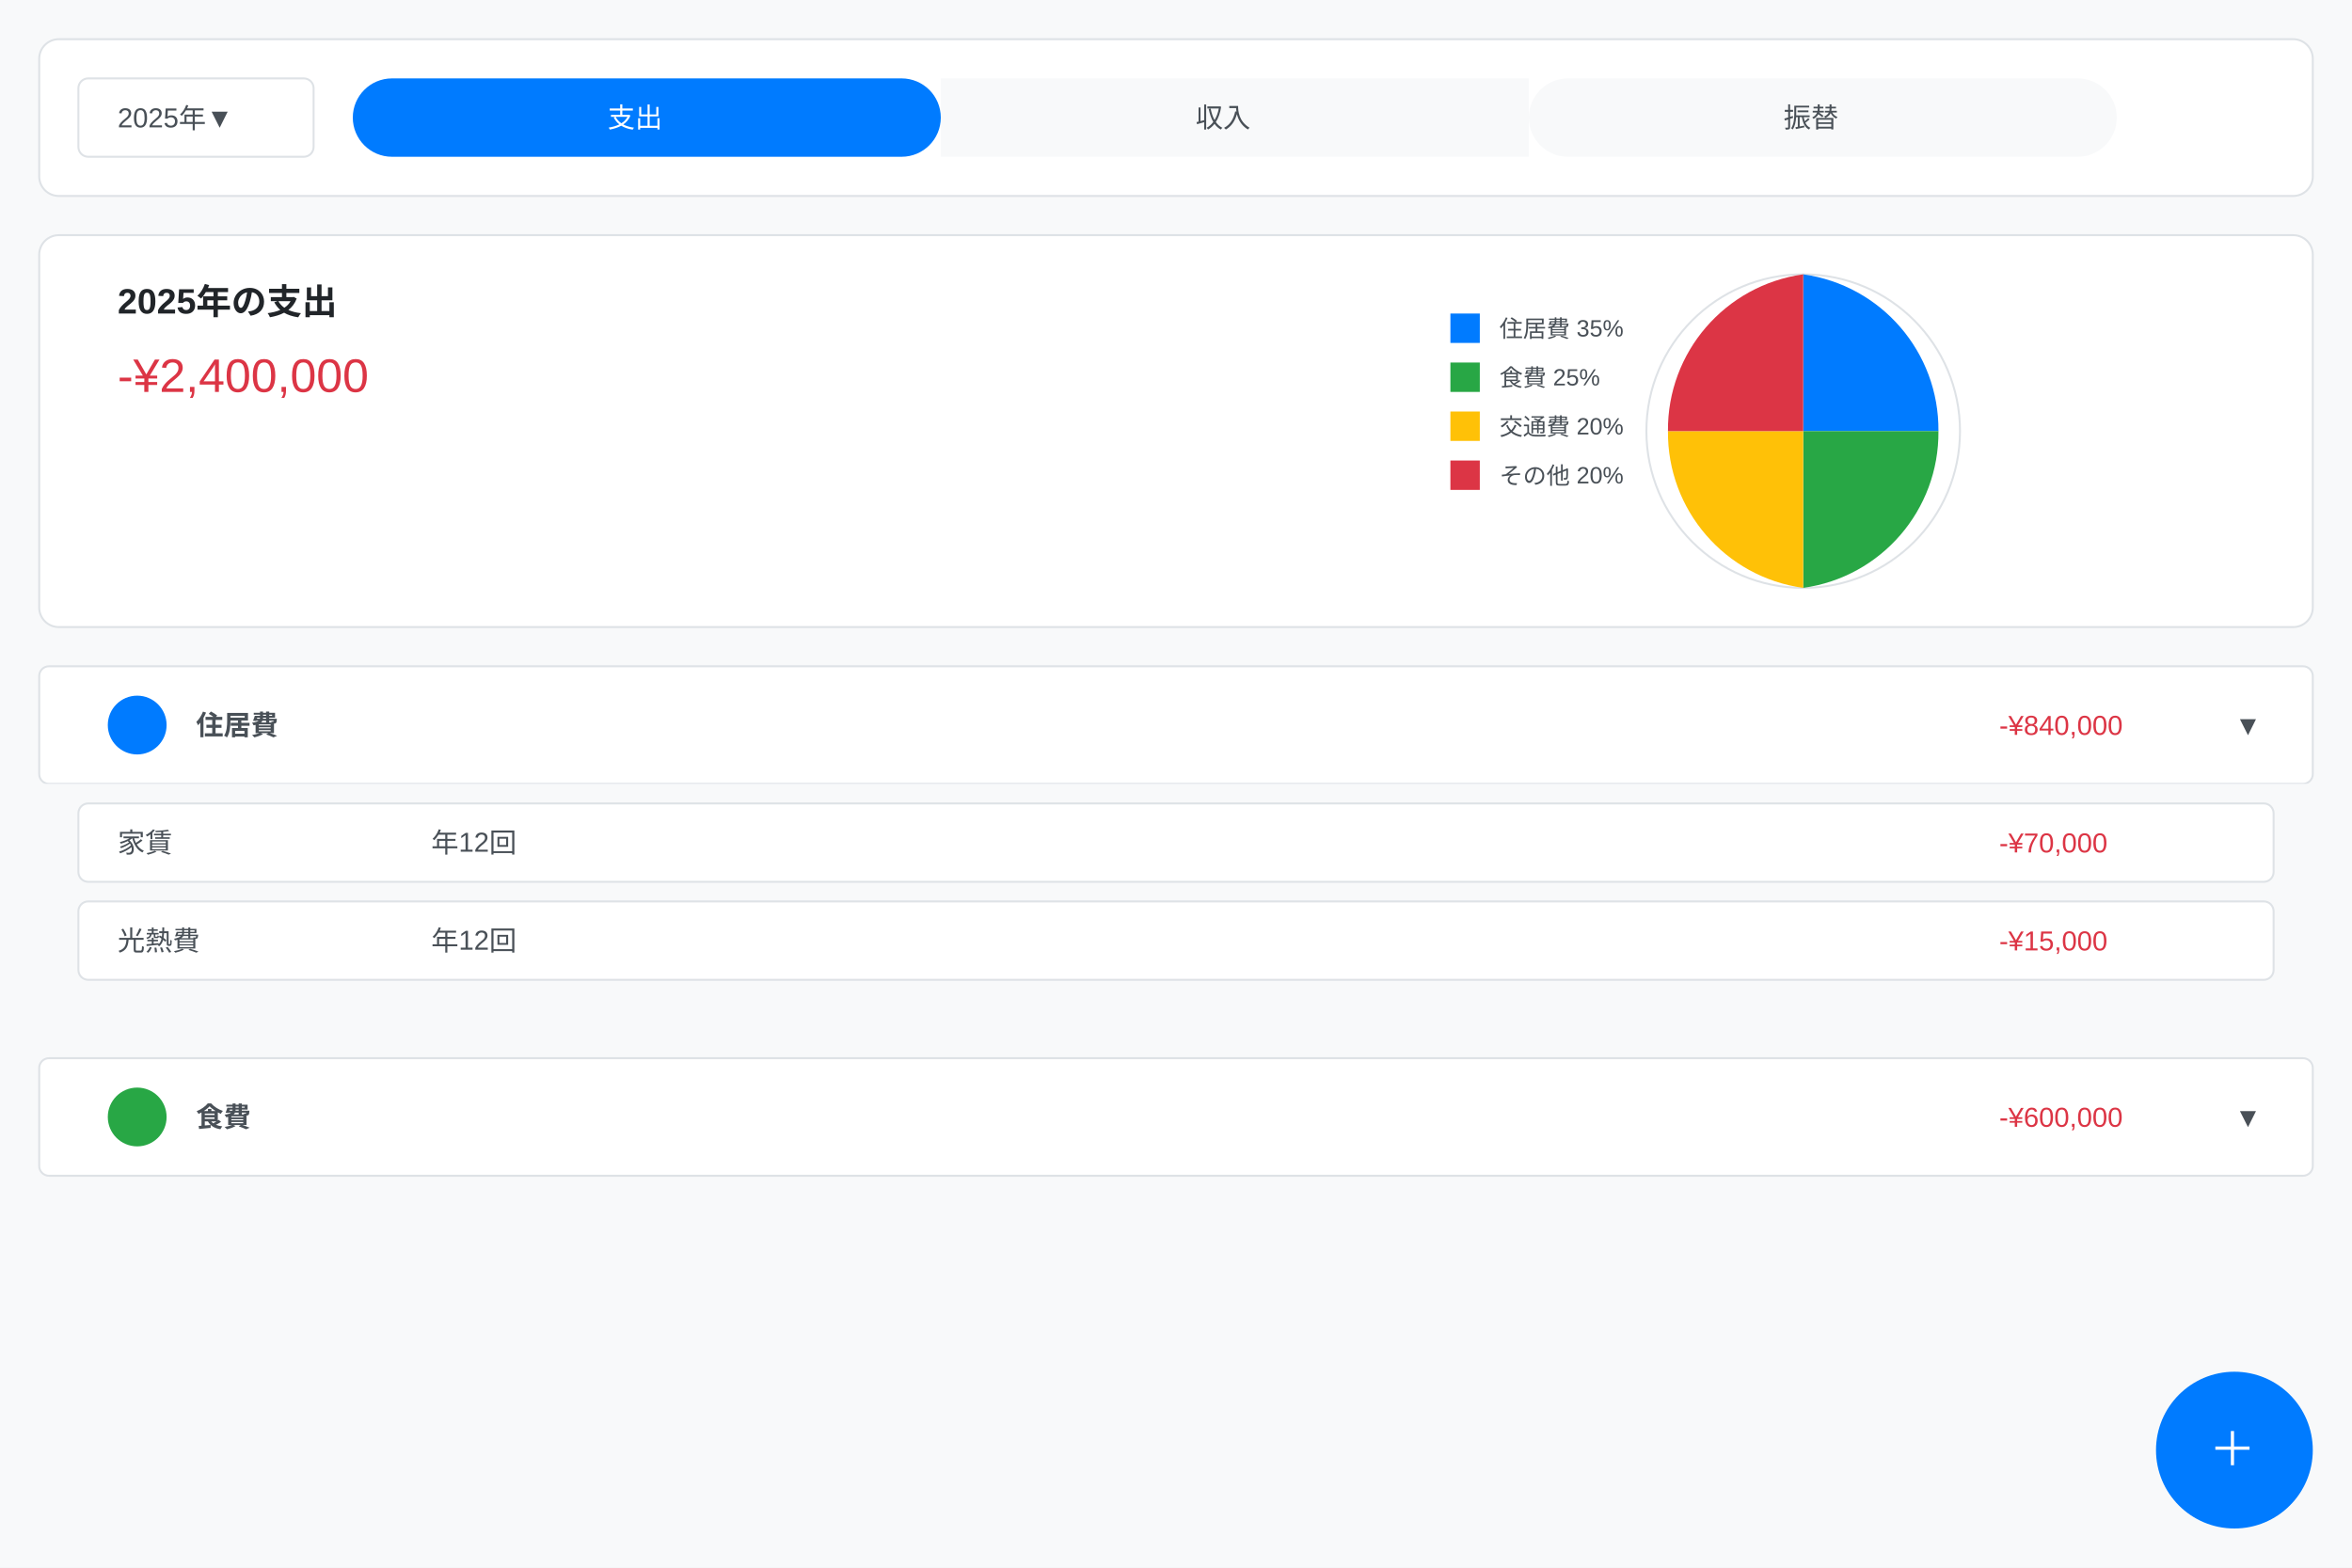
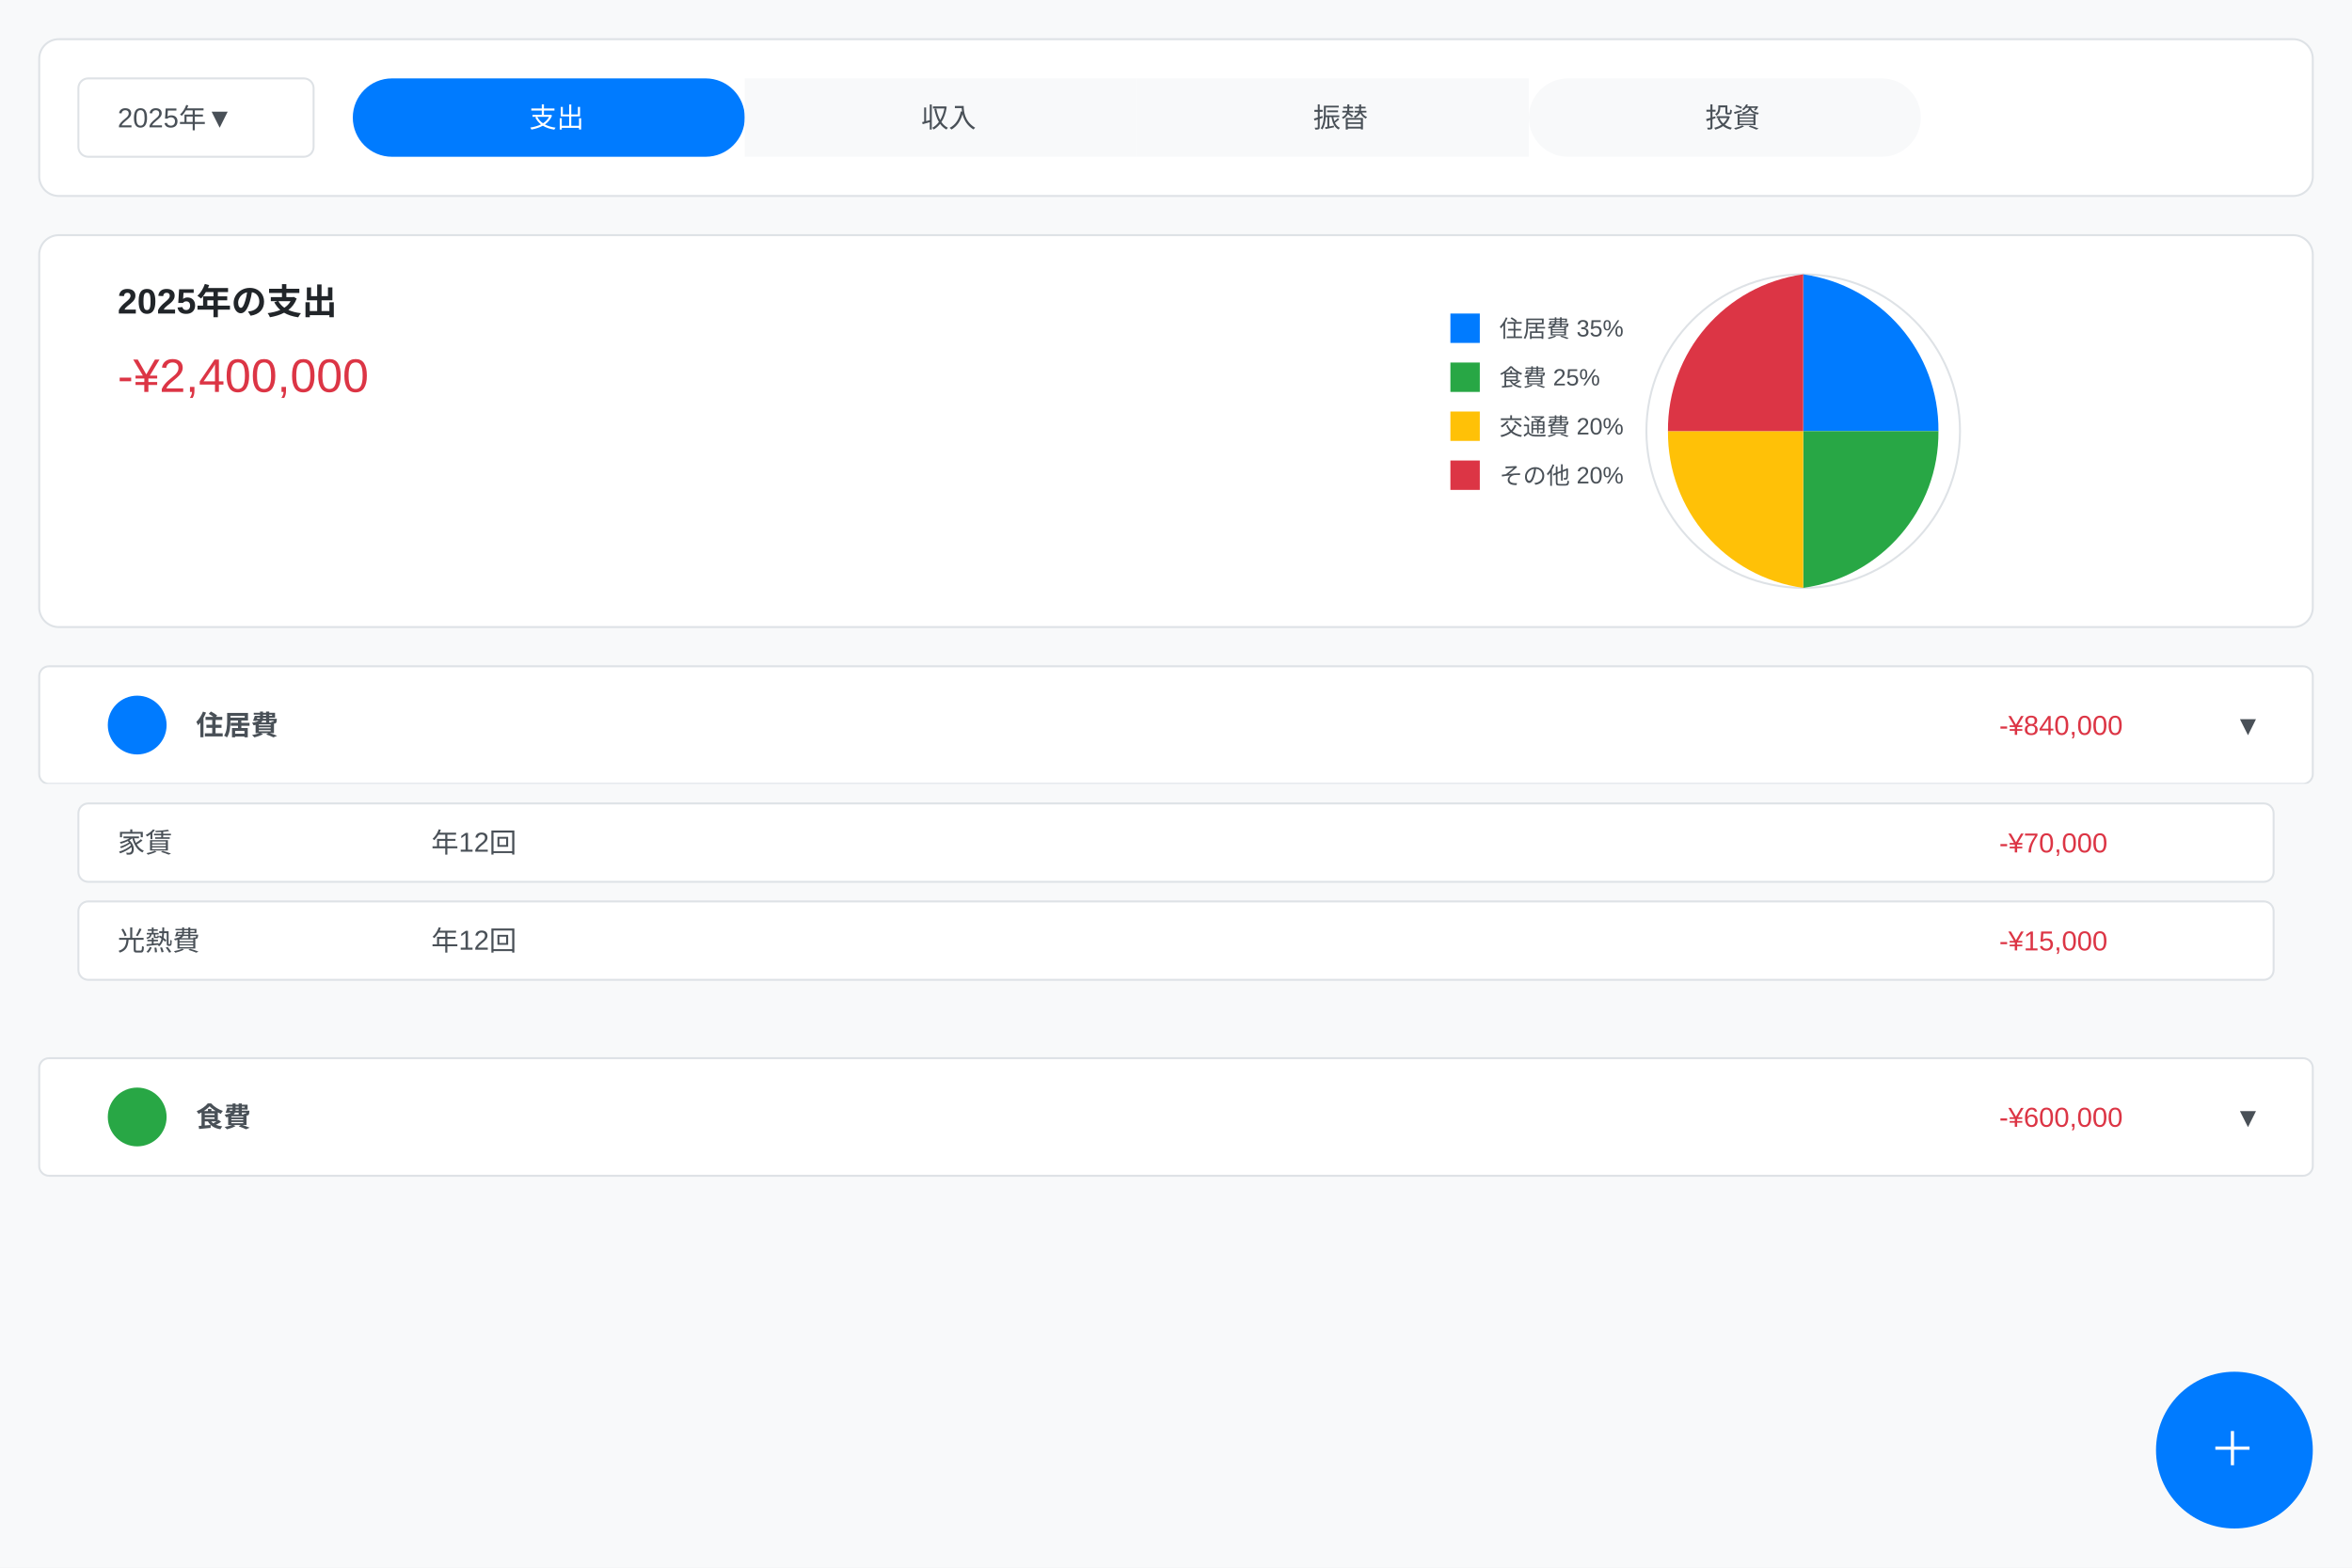
<svg xmlns="http://www.w3.org/2000/svg" width="1200" height="800" viewBox="0 0 1200 800">
  <rect width="1200" height="800" fill="#f8f9fa" />
  <rect x="20" y="20" width="1160" height="80" rx="10" fill="#ffffff" stroke="#dee2e6" />
  <g transform="translate(40, 40)">
    <rect width="120" height="40" rx="5" fill="#ffffff" stroke="#dee2e6" />
    <text x="20" y="25" font-family="Arial" font-size="14" fill="#495057">2025年▼</text>
    <g transform="translate(140, 0)">
-       <rect width="300" height="40" rx="20" fill="#007bff" />
-       <rect x="300" width="300" height="40" rx="0" fill="#f8f9fa" />
-       <rect x="600" width="300" height="40" rx="20" fill="#f8f9fa" />
-       <text x="130" y="25" font-family="Arial" font-size="14" fill="#ffffff">支出</text>
-       <text x="430" y="25" font-family="Arial" font-size="14" fill="#495057">収入</text>
-       <text x="730" y="25" font-family="Arial" font-size="14" fill="#495057">振替</text>
+       <rect width="200" height="40" rx="20" fill="#007bff" />
+       <rect x="200" width="200" height="40" rx="0" fill="#f8f9fa" />
+       <rect x="400" width="200" height="40" rx="0" fill="#f8f9fa" />
+       <rect x="600" width="200" height="40" rx="20" fill="#f8f9fa" />
+       <text x="90" y="25" font-family="Arial" font-size="14" fill="#ffffff">支出</text>
+       <text x="290" y="25" font-family="Arial" font-size="14" fill="#495057">収入</text>
+       <text x="490" y="25" font-family="Arial" font-size="14" fill="#495057">振替</text>
+       <text x="690" y="25" font-family="Arial" font-size="14" fill="#495057">投資</text>
    </g>
  </g>
  <g transform="translate(20, 120)">
    <rect width="1160" height="200" rx="10" fill="#ffffff" stroke="#dee2e6" />
    <text x="40" y="40" font-family="Arial" font-size="18" font-weight="bold" fill="#212529">2025年の支出</text>
    <text x="40" y="80" font-family="Arial" font-size="24" fill="#dc3545">-¥2,400,000</text>
    <circle cx="900" cy="100" r="80" fill="none" stroke="#dee2e6" />
    <path d="M900,100 L900,20 A80,80 0 0,1 969,100 Z" fill="#007bff" />
    <path d="M900,100 L969,100 A80,80 0 0,1 900,180 Z" fill="#28a745" />
    <path d="M900,100 L900,180 A80,80 0 0,1 831,100 Z" fill="#ffc107" />
    <path d="M900,100 L831,100 A80,80 0 0,1 900,20 Z" fill="#dc3545" />
    <g transform="translate(720, 40)">
      <rect width="15" height="15" fill="#007bff" />
      <text x="25" y="12" font-family="Arial" font-size="12" fill="#495057">住居費 35%</text>
      <rect y="25" width="15" height="15" fill="#28a745" />
      <text x="25" y="37" font-family="Arial" font-size="12" fill="#495057">食費 25%</text>
      <rect y="50" width="15" height="15" fill="#ffc107" />
      <text x="25" y="62" font-family="Arial" font-size="12" fill="#495057">交通費 20%</text>
      <rect y="75" width="15" height="15" fill="#dc3545" />
      <text x="25" y="87" font-family="Arial" font-size="12" fill="#495057">その他 20%</text>
    </g>
  </g>
  <g transform="translate(20, 340)">
    <rect width="1160" height="60" rx="5" fill="#ffffff" stroke="#dee2e6" />
    <circle cx="50" cy="30" r="15" fill="#007bff" />
    <text x="80" y="35" font-family="Arial" font-size="14" font-weight="bold" fill="#495057">住居費</text>
    <text x="1000" y="35" font-family="Arial" font-size="14" fill="#dc3545">-¥840,000</text>
    <text x="1120" y="35" font-family="Arial" font-size="14" fill="#495057">▼</text>
    <g transform="translate(0, 60)">
      <rect width="1160" height="120" fill="#f8f9fa" />
      <rect x="20" y="10" width="1120" height="40" rx="5" fill="#ffffff" stroke="#dee2e6" />
      <text x="40" y="35" font-family="Arial" font-size="14" fill="#495057">家賃</text>
      <text x="200" y="35" font-family="Arial" font-size="14" fill="#495057">年12回</text>
      <text x="1000" y="35" font-family="Arial" font-size="14" fill="#dc3545">-¥70,000</text>
      <rect x="20" y="60" width="1120" height="40" rx="5" fill="#ffffff" stroke="#dee2e6" />
      <text x="40" y="85" font-family="Arial" font-size="14" fill="#495057">光熱費</text>
      <text x="200" y="85" font-family="Arial" font-size="14" fill="#495057">年12回</text>
      <text x="1000" y="85" font-family="Arial" font-size="14" fill="#dc3545">-¥15,000</text>
    </g>
    <g transform="translate(0, 200)">
      <rect width="1160" height="60" rx="5" fill="#ffffff" stroke="#dee2e6" />
      <circle cx="50" cy="30" r="15" fill="#28a745" />
      <text x="80" y="35" font-family="Arial" font-size="14" font-weight="bold" fill="#495057">食費</text>
      <text x="1000" y="35" font-family="Arial" font-size="14" fill="#dc3545">-¥600,000</text>
      <text x="1120" y="35" font-family="Arial" font-size="14" fill="#495057">▼</text>
    </g>
  </g>
  <circle cx="1140" cy="740" r="40" fill="#007bff" />
  <text x="1127" y="748" font-family="Arial" font-size="24" fill="#ffffff">＋</text>
</svg>
